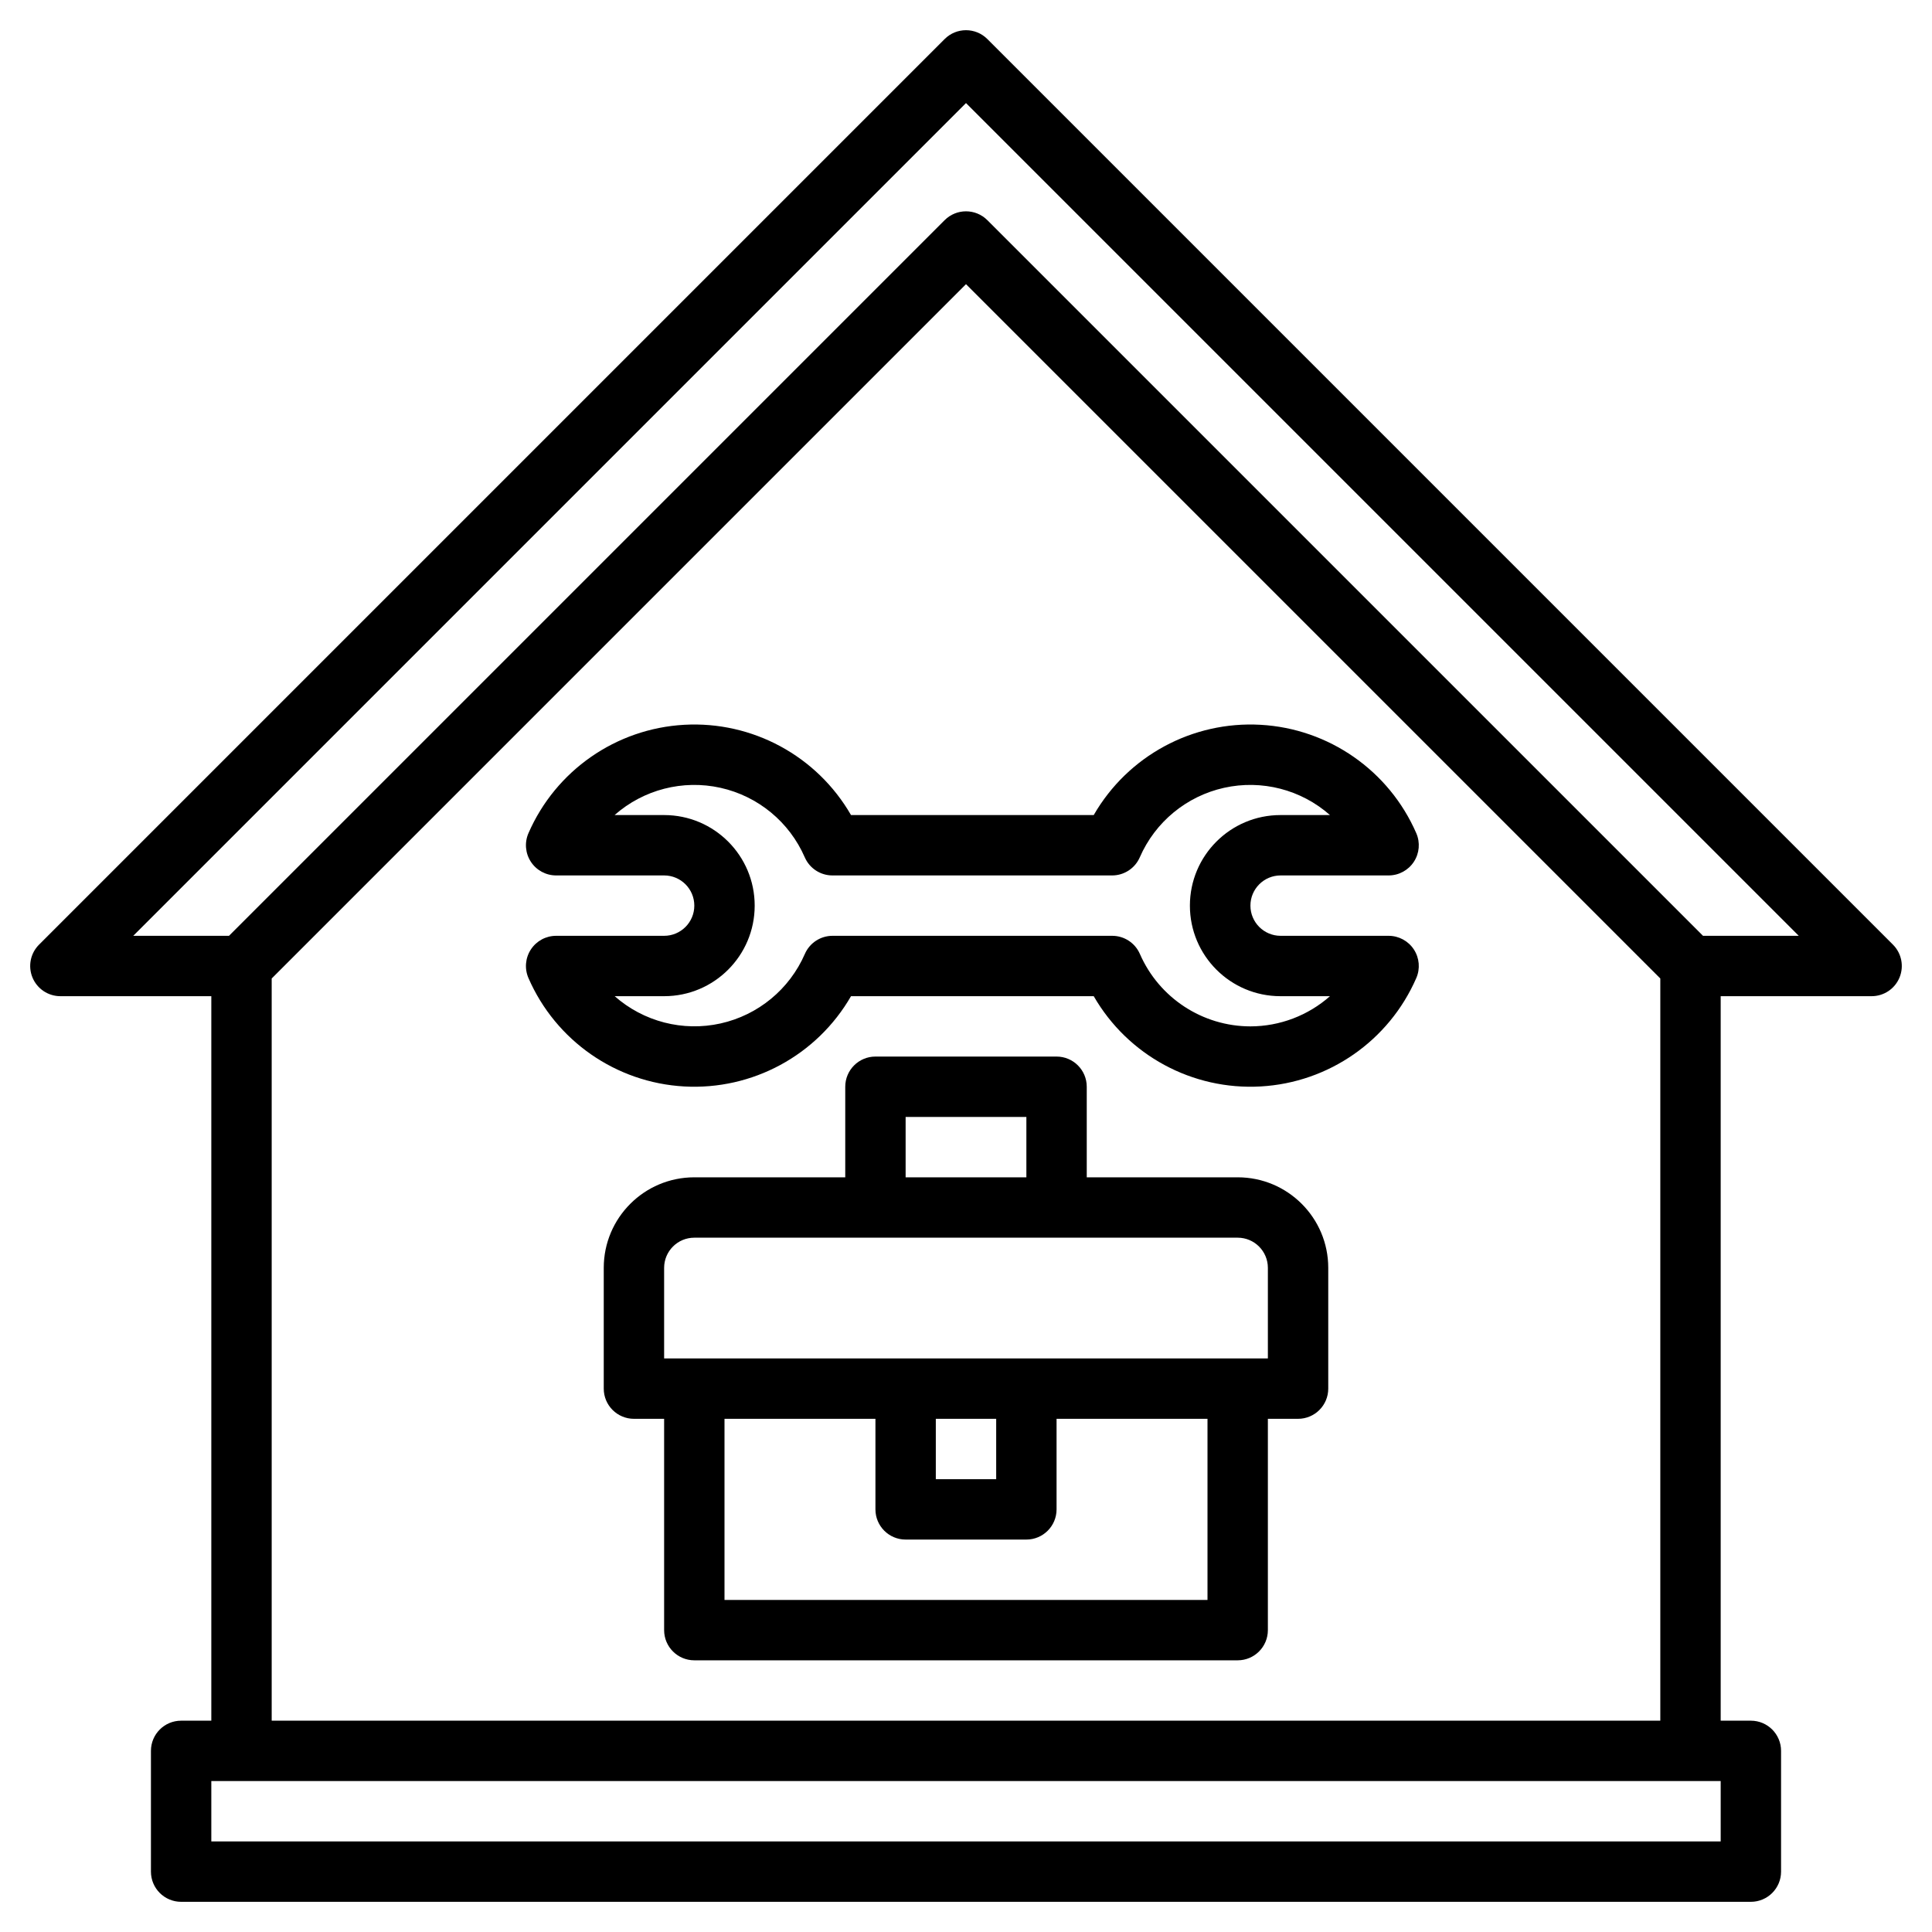
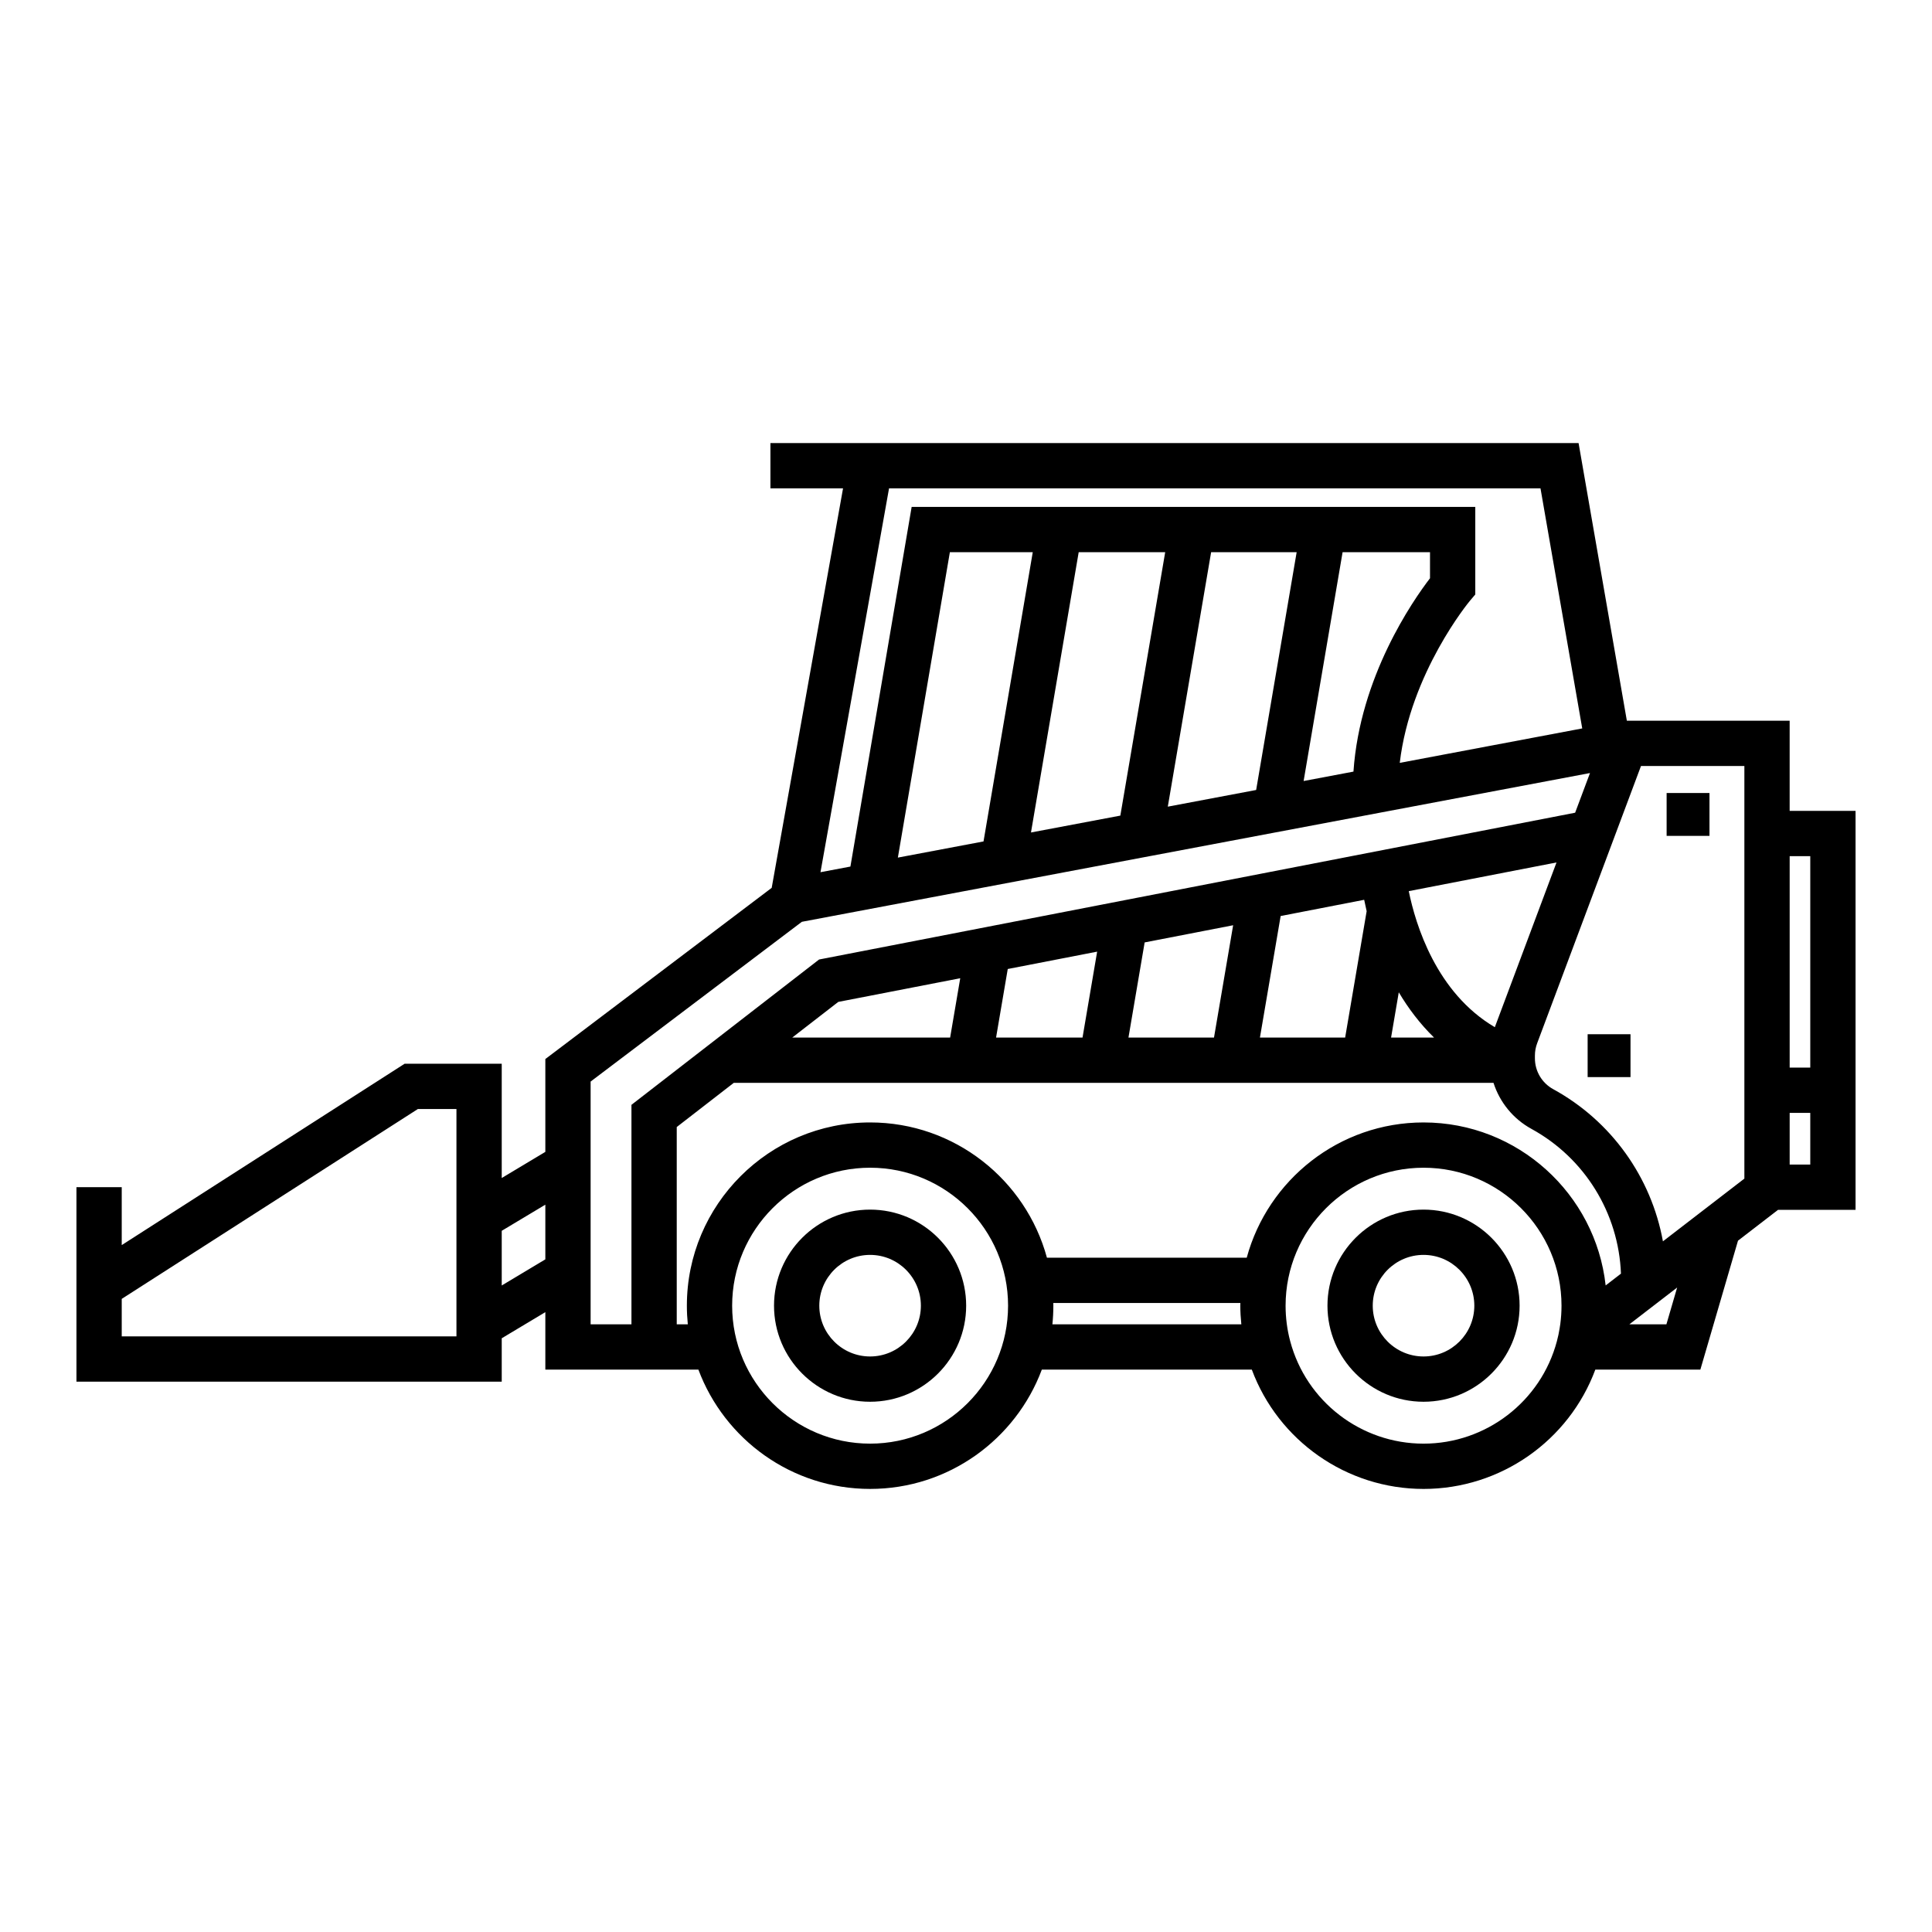
- <svg xmlns="http://www.w3.org/2000/svg" id="Layer_3" data-name="Layer 3" viewBox="0 0 64 64" width="512" height="512">
-   <path d="M62.707,31.293l-30-30a1,1,0,0,0-1.414,0l-30,30A1,1,0,0,0,2,33H7V57H6a1,1,0,0,0-1,1v4a1,1,0,0,0,1,1H58a1,1,0,0,0,1-1V58a1,1,0,0,0-1-1H57V33h5a1,1,0,0,0,.707-1.707ZM57,61H7V59H57ZM9,57V32.414l23-23,23,23V57ZM56.414,31,32.707,7.293a1,1,0,0,0-1.414,0L7.586,31H4.414L32,3.414,59.586,31Z" />
-   <path d="M41,39H36V36a1,1,0,0,0-1-1H29a1,1,0,0,0-1,1v3H23a3,3,0,0,0-3,3v4a1,1,0,0,0,1,1h1v7a1,1,0,0,0,1,1H41a1,1,0,0,0,1-1V47h1a1,1,0,0,0,1-1V42A3,3,0,0,0,41,39ZM30,37h4v2H30ZM40,53H24V47h5v3a1,1,0,0,0,1,1h4a1,1,0,0,0,1-1V47h5Zm-9-6h2v2H31Zm11-2H22V42a1,1,0,0,1,1-1H41a1,1,0,0,1,1,1Z" />
-   <path d="M46,31H42.422a1,1,0,0,1,0-2H46a1,1,0,0,0,.916-1.4A5.992,5.992,0,0,0,36.231,27h-8.04a5.992,5.992,0,0,0-10.685.6,1,1,0,0,0,.916,1.4H22a1,1,0,0,1,0,2H18.422a1,1,0,0,0-.916,1.4,5.992,5.992,0,0,0,10.685.6h8.04a5.992,5.992,0,0,0,10.685-.6A1,1,0,0,0,46,31Zm-4.578,3a4,4,0,0,1-3.662-2.4,1,1,0,0,0-.916-.6H27.578a1,1,0,0,0-.916.6,3.991,3.991,0,0,1-6.3,1.4H22a3,3,0,0,0,0-6H20.359a3.991,3.991,0,0,1,6.3,1.4,1,1,0,0,0,.916.6h9.266a1,1,0,0,0,.916-.6,3.991,3.991,0,0,1,6.3-1.4h-1.64a3,3,0,0,0,0,6h1.64A3.988,3.988,0,0,1,41.422,34Z" />
+ <svg xmlns="http://www.w3.org/2000/svg" fill="#000000" width="800px" height="800px" viewBox="0 0 512 512" enable-background="new 0 0 512 512" id="Skid_x5F_steer_x5F_loader" version="1.1" xml:space="preserve">
+   <g id="Skid_x5F_steer_x5F_loader_1_">
+     <g>
+       <path d="M377.252,320.56c-14.039,0-25.46,11.421-25.46,25.46c0,14.038,11.421,25.459,25.46,25.459    c14.038,0,25.459-11.421,25.459-25.459C402.711,331.98,391.29,320.56,377.252,320.56z M377.252,359.479    c-7.422,0-13.46-6.038-13.46-13.459c0-7.422,6.038-13.46,13.46-13.46c7.421,0,13.459,6.038,13.459,13.46    C390.711,353.44,384.673,359.479,377.252,359.479z" />
+       <path d="M230.583,320.56c-14.038,0-25.459,11.421-25.459,25.46c0,14.038,11.421,25.459,25.459,25.459    c14.039,0,25.46-11.421,25.46-25.459C256.043,331.98,244.622,320.56,230.583,320.56z M230.583,359.479    c-7.421,0-13.459-6.038-13.459-13.459c0-7.422,6.038-13.46,13.459-13.46c7.422,0,13.46,6.038,13.46,13.46    C244.043,353.44,238.005,359.479,230.583,359.479z" />
+       <path d="M474.277,214.891v-23.898h-43.145l-12.793-73.574H230.583h-5.023h-21.39v12h19.246l-18.908,105.87l-59.987,45.365v24.607    l-11.557,6.924v-30.28h-25.739L32.26,329.963v-15.345h-12v23.038v3.28v25.221h112.704v-11.5l11.557-6.924v15.227h40.561    c6.89,18.447,24.686,31.62,45.506,31.62s38.616-13.173,45.507-31.619h55.648c6.999,18.83,25.09,31.621,45.513,31.621    c20.427,0,38.526-12.792,45.522-31.621h27.835l9.974-34.167l10.618-8.176h20.536v-25.692v-12v-68.035H474.277z M209.945,274.971    l12.205-9.454l32.324-6.276l-2.68,15.73H209.945z M267.064,256.796l23.691-4.6l-3.875,22.774h-22.912L267.064,256.796z     M303.344,249.752l23.451-4.553l-5.074,29.771h-22.668L303.344,249.752z M339.385,242.755l22.136-4.299    c0.185,0.932,0.401,1.942,0.656,3.017l-5.7,33.498h-22.582L339.385,242.755z M370.691,262.969    c2.477,4.172,5.547,8.286,9.351,12.002h-11.393L370.691,262.969z M396.145,272.217c-15.5-9.122-20.989-27.129-22.808-36.055    l39.155-7.603L396.145,272.217z M235.606,129.418h172.64l11.063,63.623l-48.36,9.128c2.834-23.958,18.428-42.755,18.596-42.955    l1.421-1.678V134.34H241.597l-16.229,95.308l-7.931,1.497L235.606,129.418z M237.945,227.273l13.78-80.934h21.966l-13.048,76.649    L237.945,227.273z M285.864,146.34h22.924l-11.886,69.806l-23.683,4.47L285.864,146.34z M320.961,146.34h22.666l-10.734,63.013    l-23.414,4.419L320.961,146.34z M355.801,146.34h23.165v6.902c-4.587,5.983-18.58,26.13-20.286,51.243l-13.209,2.493    L355.801,146.34z M120.964,354.157H32.26v-9.94l78.48-50.313h10.224V354.157z M132.964,340.667v-14.492l11.557-6.924v14.492    L132.964,340.667z M156.521,286.624l55.98-42.336l208.864-39.423l-3.937,10.513l-198.967,38.631l-1.401,0.271l-49.718,38.512    v58.168h-10.822V286.624z M179.343,350.96v-52.284l15.11-11.705h201.343c1.644,5.127,5.188,9.531,10.054,12.196    c14.146,7.748,23.1,22.333,23.721,38.362l-4.057,3.125c-2.682-24.26-23.296-43.194-48.259-43.194    c-22.378,0-41.258,15.219-46.86,35.848h-52.945c-5.603-20.63-24.483-35.85-46.862-35.85c-26.776,0-48.561,21.784-48.561,48.562    c0,1.668,0.085,3.315,0.25,4.94H179.343z M230.587,382.58c-20.159,0-36.561-16.401-36.561-36.561    c0-20.16,16.401-36.562,36.561-36.562c20.16,0,36.562,16.401,36.562,36.562C267.148,366.179,250.747,382.58,230.587,382.58z     M279.131,345.308h49.582c-0.004,0.238-0.019,0.475-0.019,0.714c0,1.656,0.108,3.303,0.274,4.939h-50.07    c0.165-1.625,0.25-3.273,0.25-4.941C279.148,345.781,279.134,345.546,279.131,345.308z M413.496,350.881l-0.195,1.247    c-0.166,1.062-0.396,2.137-0.704,3.293c-4.244,15.992-18.777,27.161-35.342,27.161s-31.097-11.169-35.342-27.167    c-0.809-3.034-1.219-6.195-1.219-9.394c0-20.16,16.401-36.562,36.561-36.562c20.16,0,36.562,16.401,36.562,36.562    C413.816,347.641,413.709,349.27,413.496,350.881z M441.614,350.961h-9.817l12.664-9.751L441.614,350.961z M462.277,312.346    l-21.585,16.62c-3.083-16.96-13.639-31.867-29.078-40.324c-2.989-1.637-4.847-4.771-4.847-8.181v-0.707    c0-1.12,0.199-2.222,0.593-3.271l27.521-73.49h27.396V312.346z M479.74,308.618h-5.459v-13.692h5.459V308.618z M474.281,282.926    v-56.035h5.459v56.035H474.281z" />
+       <rect height="11.36" width="11.36" x="420.741" y="274.082" />
+       <rect height="11.359" width="11.359" x="441.672" y="210.156" />
+     </g>
+   </g>
</svg>
